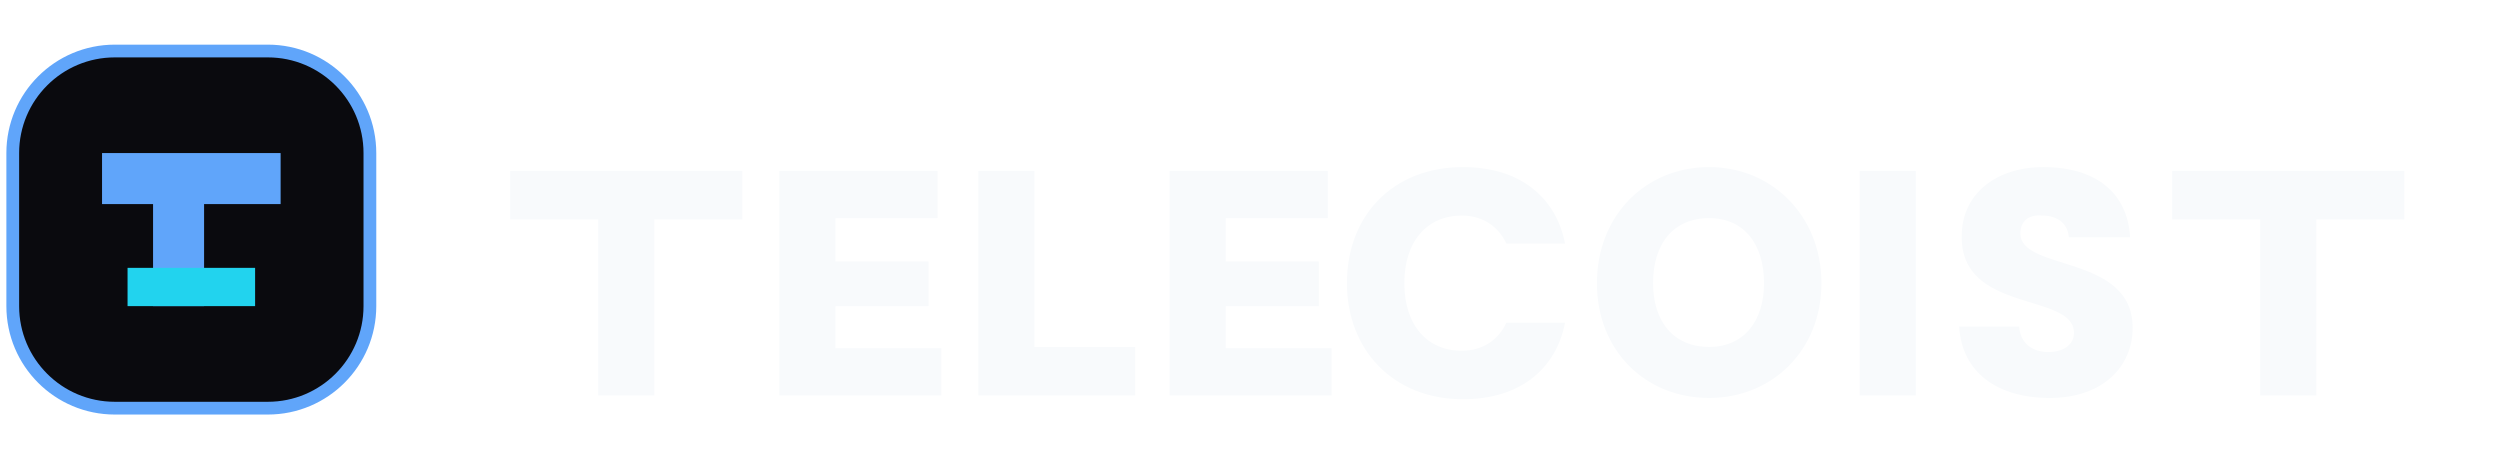
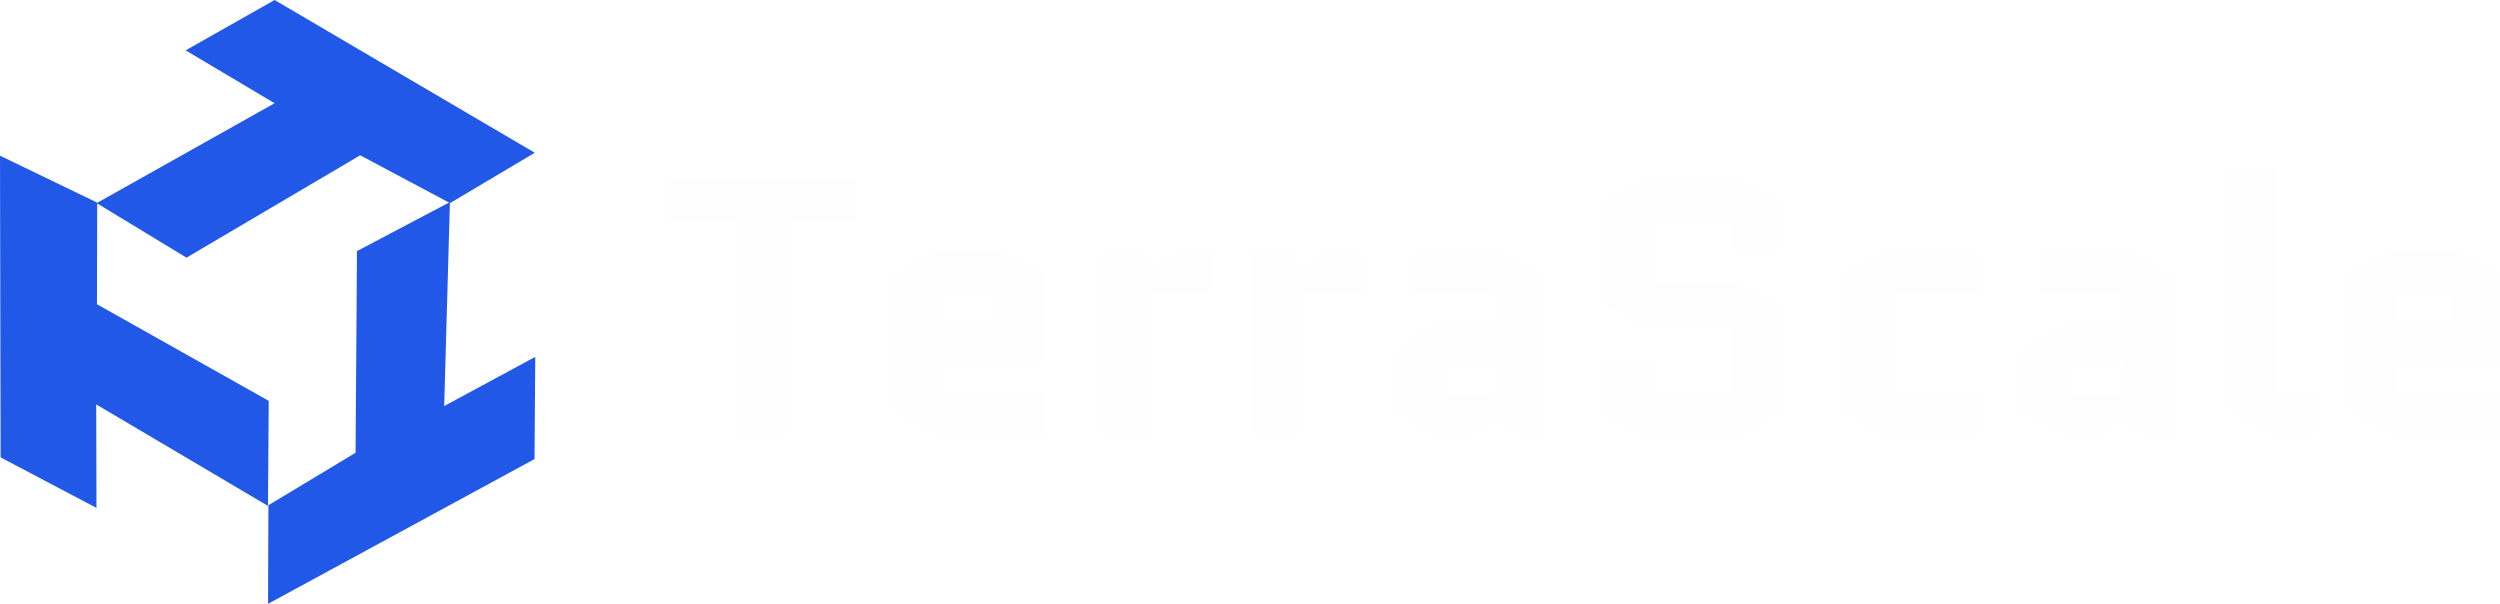
- <svg xmlns="http://www.w3.org/2000/svg" width="196" height="36" viewBox="0 0 196 36" fill="none">
-   <rect x="1" y="4" width="28" height="28" rx="8" fill="#0A0A0E" stroke="#60A5FA" />
-   <path d="M8 12H22V16H16V24H12V16H8V12Z" fill="#60A5FA" />
-   <path d="M10 21H20V24H10V21Z" fill="#22D3EE" />
-   <path d="M40 13.4H58.2V17.2H51.3V31H46.9V17.2H40V13.4Z" fill="#F8FAFC" />
-   <path d="M61.1 31V13.4H73.5V17.1H65.5V20.5H72.8V24H65.5V27.3H73.8V31H61.1Z" fill="#F8FAFC" />
-   <path d="M76.7 31V13.4H81.1V27.2H89V31H76.7Z" fill="#F8FAFC" />
-   <path d="M91.7 31V13.4H104.1V17.1H96.1V20.5H103.4V24H96.1V27.3H104.4V31H91.7Z" fill="#F8FAFC" />
-   <path d="M114.7 13.1C119.2 13.1 122 15.5 122.7 19.1H118.1C117.5 17.8 116.3 16.9 114.6 16.9C111.9 16.9 110.1 18.9 110.1 22.2C110.1 25.5 111.9 27.5 114.6 27.5C116.3 27.5 117.5 26.6 118.1 25.3H122.7C122 28.9 119.2 31.3 114.7 31.3C109.2 31.3 105.6 27.4 105.6 22.2C105.6 16.9 109.2 13.1 114.7 13.1Z" fill="#F8FAFC" />
-   <path d="M134 31.2C129 31.2 125.2 27.5 125.2 22.2C125.2 16.9 129 13.1 134 13.1C138.9 13.1 142.8 16.9 142.8 22.2C142.8 27.5 138.9 31.2 134 31.2ZM134 27.2C136.7 27.2 138.3 25.2 138.3 22.2C138.3 19.1 136.7 17.1 134 17.1C131.2 17.1 129.6 19.1 129.6 22.2C129.6 25.2 131.2 27.2 134 27.2Z" fill="#F8FAFC" />
-   <path d="M145.8 31V13.4H150.2V31H145.8Z" fill="#F8FAFC" />
-   <path d="M160.7 31.2C156.6 31.2 153.8 29.2 153.6 25.6H158.3C158.4 26.9 159.3 27.6 160.6 27.6C161.8 27.6 162.6 27 162.6 26.1C162.6 22.9 153.7 24.6 153.8 18.5C153.8 15.2 156.5 13.1 160.2 13.1C164.3 13.1 166.8 15.1 167 18.6H162.2C162.1 17.5 161.3 16.9 160.1 16.9C159.1 16.8 158.4 17.3 158.4 18.3C158.4 21.3 167.2 19.9 167.2 25.7C167.2 28.7 164.9 31.2 160.7 31.2Z" fill="#F8FAFC" />
-   <path d="M170.3 13.4H188.5V17.2H181.6V31H177.2V17.2H170.3V13.4Z" fill="#F8FAFC" />
+ <svg xmlns="http://www.w3.org/2000/svg" id="Camada_2" data-name="Camada 2" viewBox="0 0 1429.43 345.24">
+   <defs>
+     <style>
+       .cls-1 {
+         fill: #2158e8;
+       }
+ 
+       .cls-2 {
+         fill: #fefefe;
+       }
+     </style>
+   </defs>
+   <g id="Camada_1-2" data-name="Camada 1">
+     <g>
+       <g>
+         <path class="cls-2" d="M450.46,127.06v121.48h-29.32v-121.48h-39.59v-25.13h108.5v25.13h-39.59Z" />
+         <path class="cls-2" d="M597.92,224.04v24.51h-62.63l-24.3-14.03v-77.71l24.3-14.03h38.33l24.3,14.03v50.06h-58.23v17.18h58.23ZM539.69,167.28v18.01h29.53v-18.01h-29.53Z" />
+         <path class="cls-2" d="M694.05,168.33h-36.02v80.22h-28.7v-104.73h23.67l5.03,8.59,14.87-8.59h21.15v24.51Z" />
+         <path class="cls-2" d="M779.72,168.33h-36.02v80.22h-28.7v-104.73h23.67l5.03,8.59,14.87-8.59h21.15v24.51Z" />
+         <path class="cls-2" d="M820.77,249.59l-24.3-14.03v-36.23l24.3-14.03h33.93v-16.97h-47.75v-24.51h52.15l24.3,14.03v91.74h-13.82l-14.87-8.59-14.87,8.59h-19.06ZM825.17,207.28v18.22h29.53v-18.22h-29.53Z" />
+         <path class="cls-2" d="M916.91,174.19v-59.27l24.3-14.03h52.99l24.3,14.03v27.86h-29.32v-16.76h-42.94v34.98h47.96l24.3,14.03v60.53l-24.3,14.03h-55.09l-24.3-14.03v-27.86h29.32v16.76h45.03v-36.24h-47.96l-24.3-14.03Z" />
+         <path class="cls-2" d="M1080.7,168.33v55.71h51.94v24.51h-56.34l-24.3-14.03v-76.66l24.3-14.03h56.34v24.51h-51.94Z" />
+         <path class="cls-2" d="M1179.98,249.59l-24.3-14.03v-36.23l24.3-14.03h33.93v-16.97h-47.75v-24.51h52.15l24.3,14.03v91.74h-13.82l-14.87-8.59-14.87,8.59h-19.06ZM1184.38,207.28v18.22h29.53v-18.22h-29.53Z" />
+         <path class="cls-2" d="M1298.32,248.55l-24.3-14.03V95.65h28.7v128.39h20.94v24.51h-25.34Z" />
+         <path class="cls-2" d="M1429.43,224.04v24.51h-62.63l-24.3-14.03v-77.71l24.3-14.03h38.33l24.3,14.03v50.06h-58.23v17.18h58.23ZM1371.2,167.28v18.01h29.53v-18.01h-29.53Z" />
+       </g>
+       <g>
+         <polygon class="cls-1" points="55.27 116.13 157.01 59.02 106.14 28.79 157.01 0 305.76 87.34 257.3 116.13 205.95 88.78 106.62 147.32 55.27 116.13" />
+         <polygon class="cls-1" points="257.25 115.54 253.98 232.16 306.05 204.05 305.62 262.48 153.27 345.24 153.47 288.87 203.31 258.87 204.11 143.57 257.25 115.54" />
+         <polygon class="cls-1" points="153.22 289.26 55.01 231.23 55.16 290.41 .35 261.52 0 89.02 55.58 115.85 55.44 173.96 153.65 229.19 153.22 289.26" />
+       </g>
+     </g>
+   </g>
</svg>
